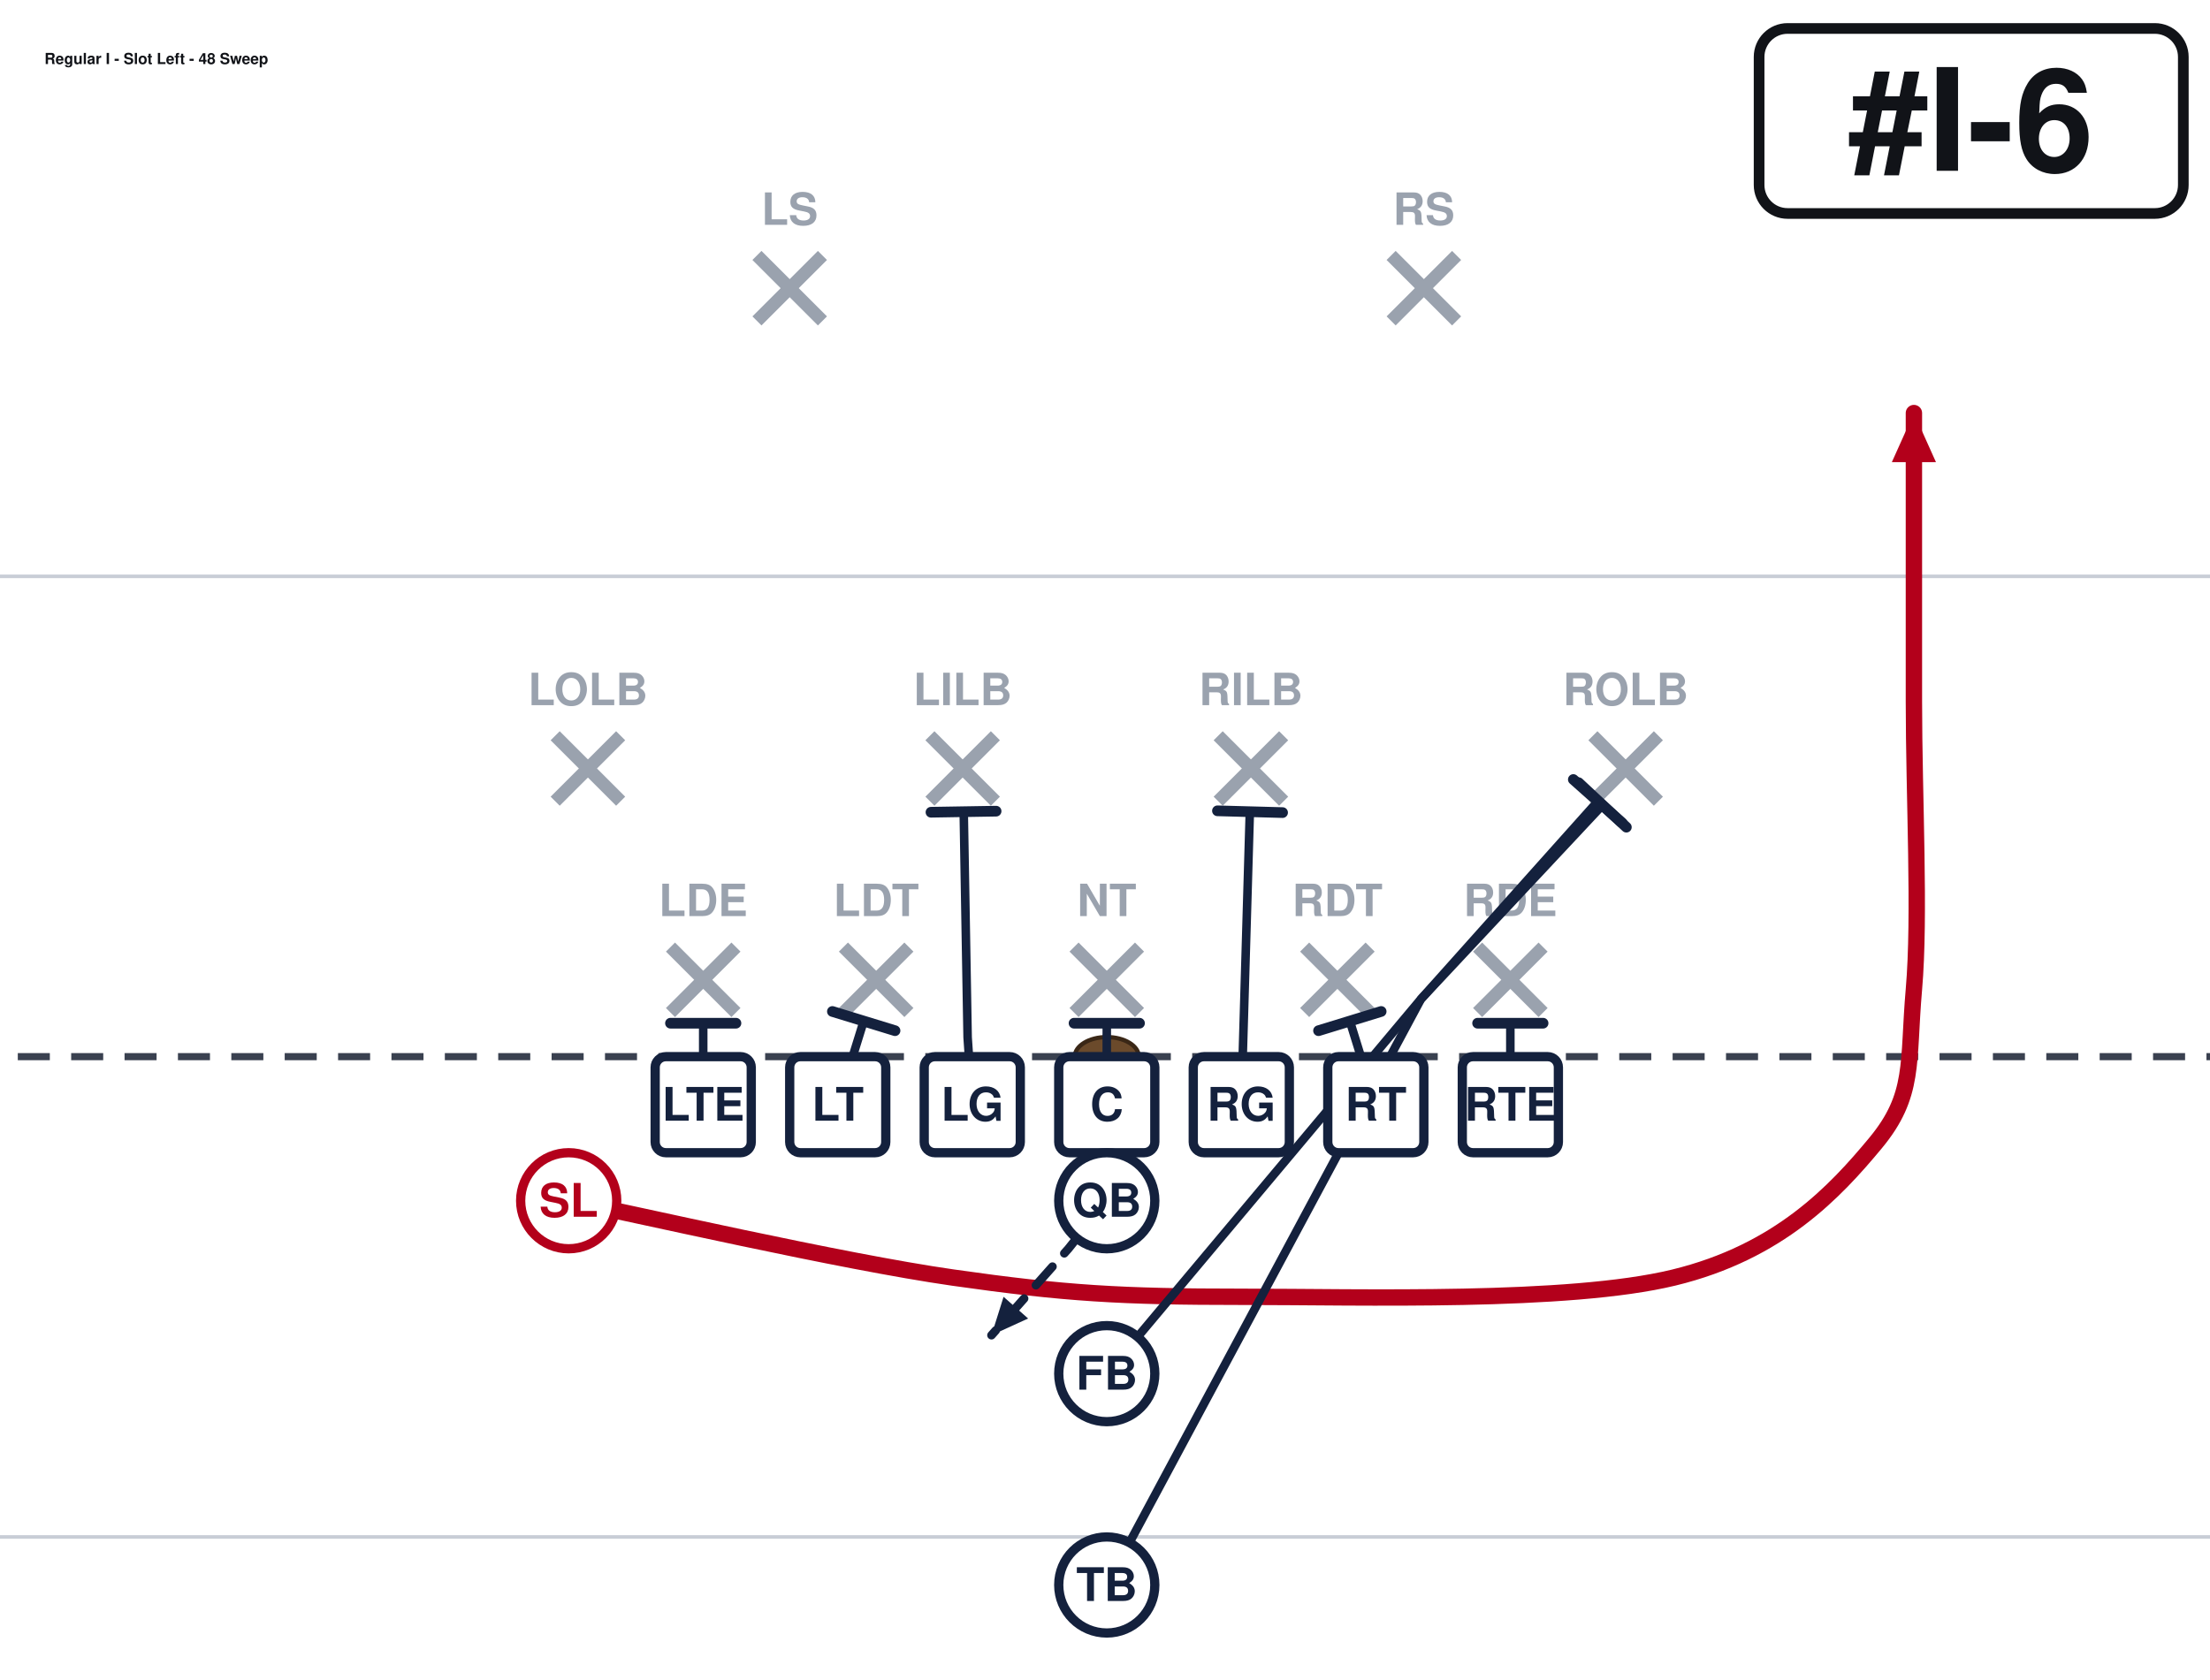
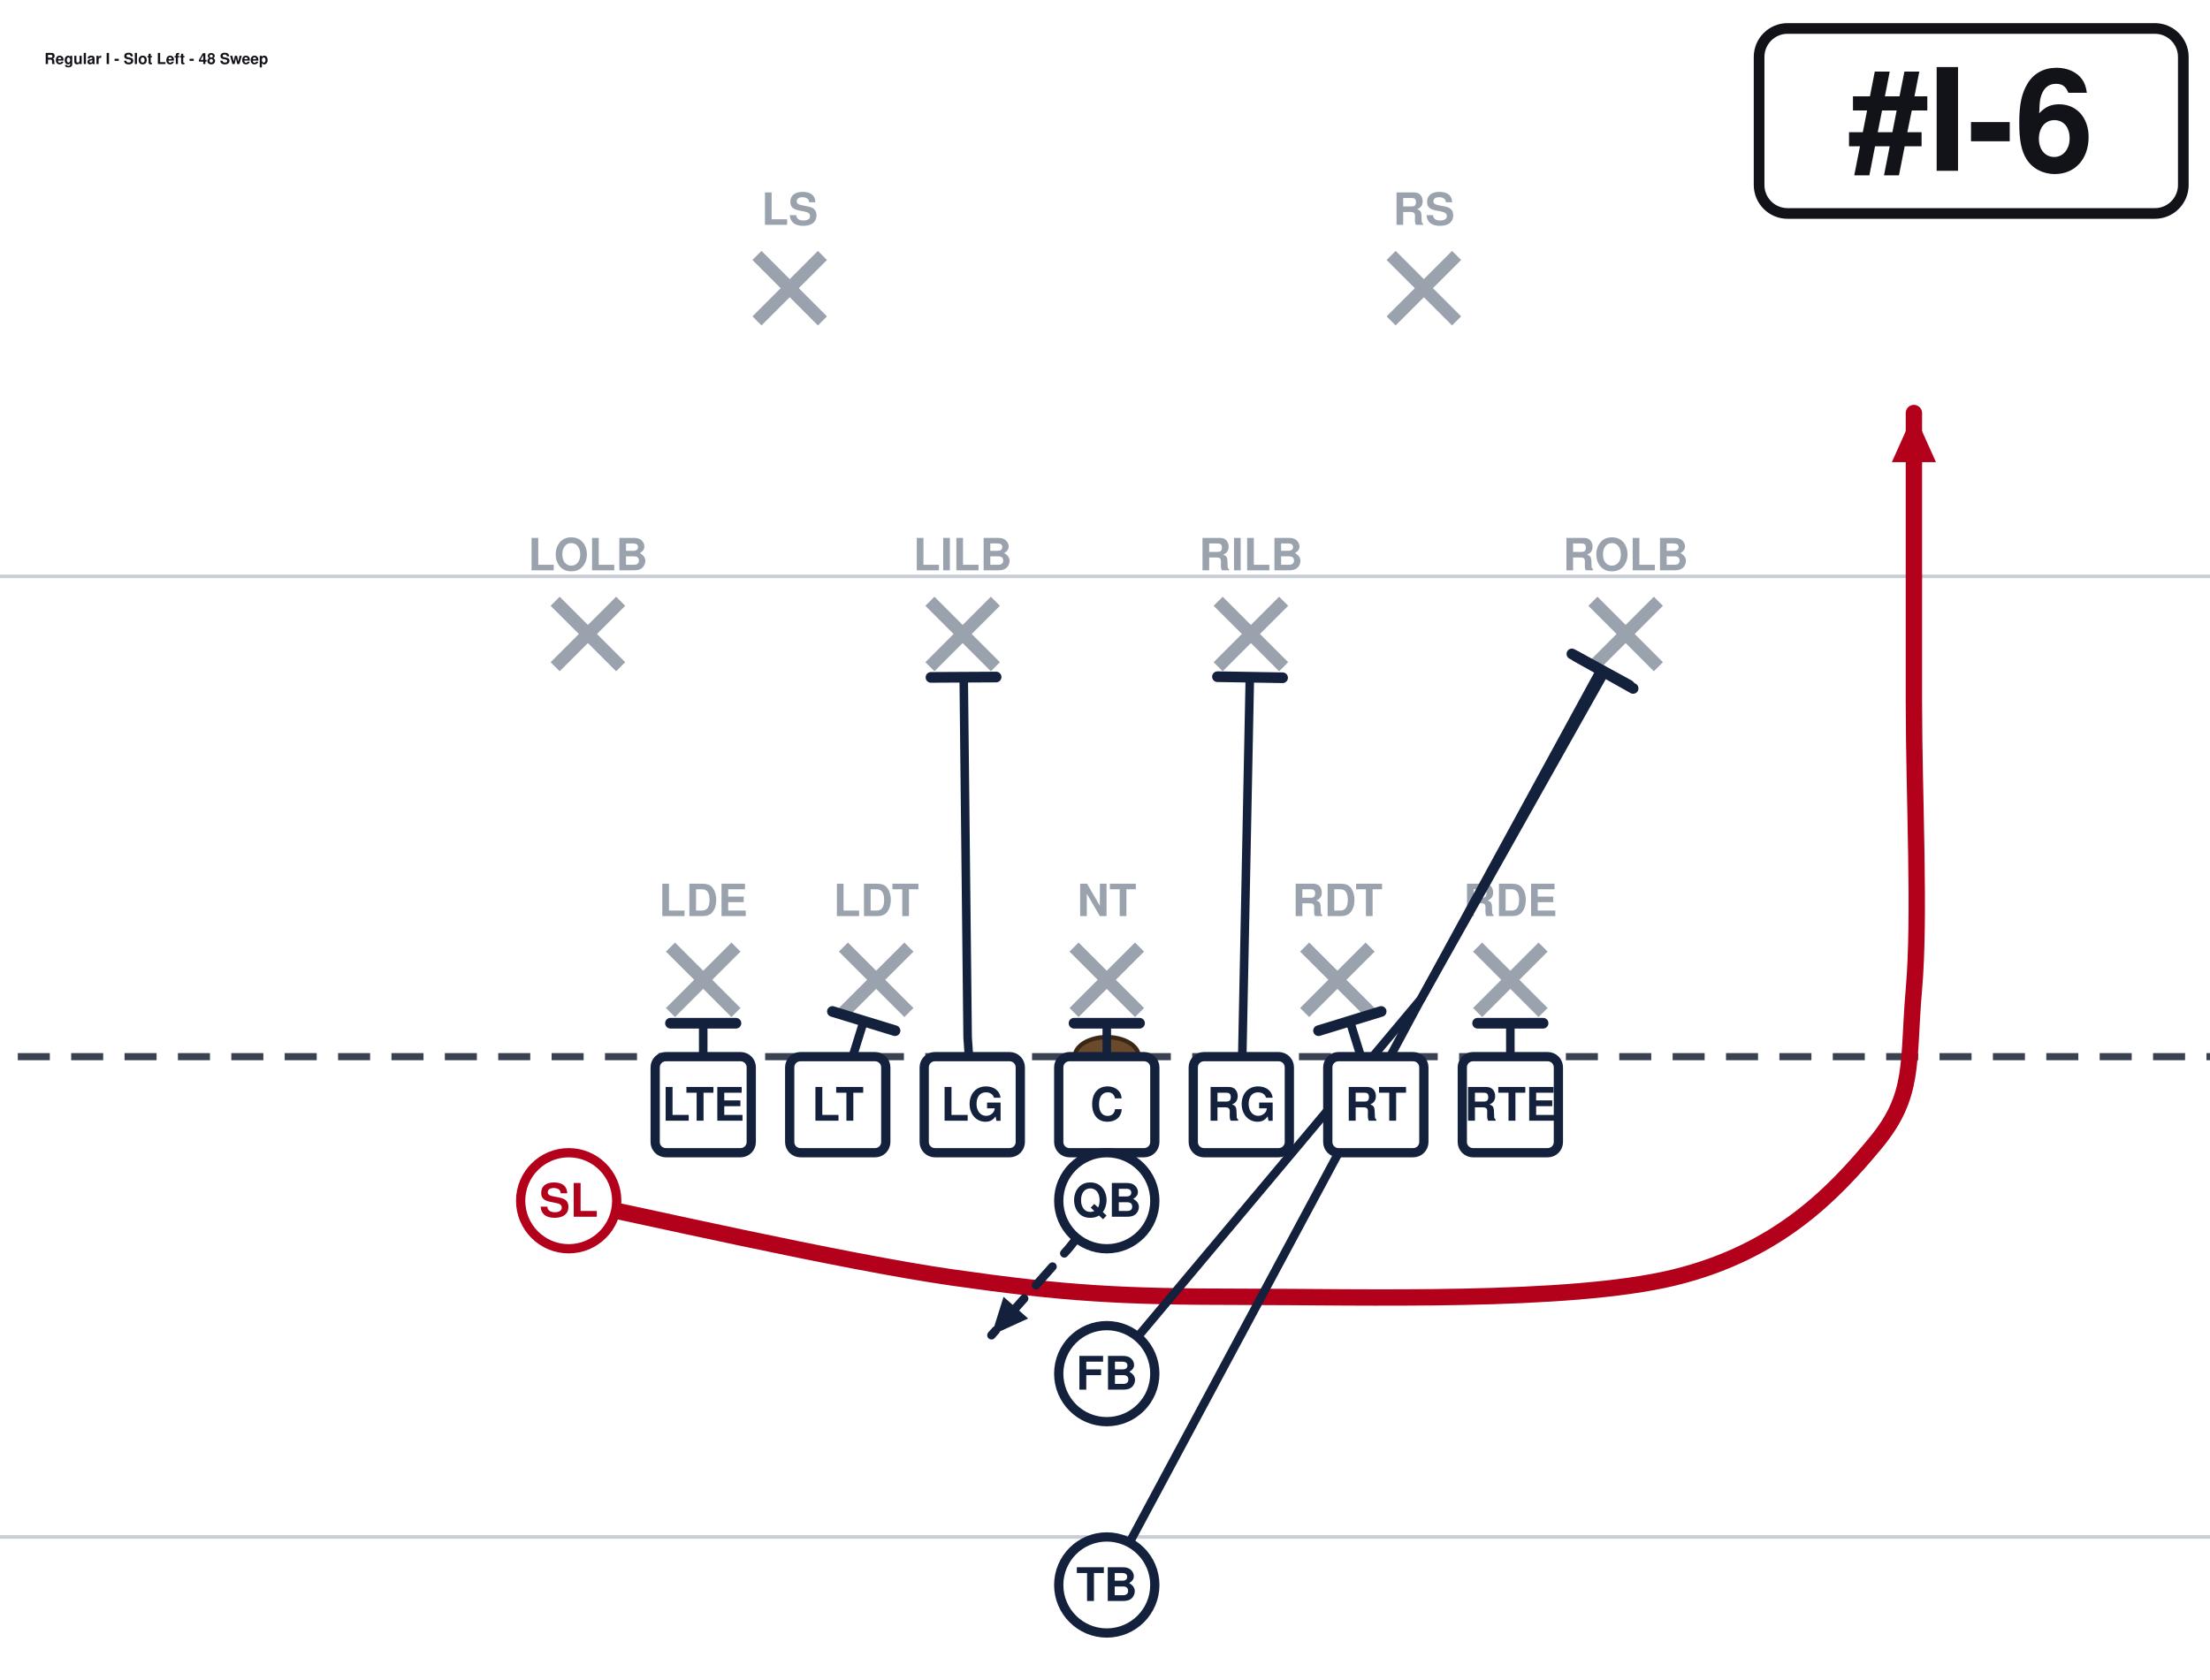
<svg xmlns="http://www.w3.org/2000/svg" width="621" height="472" viewBox="40 27 621 472" font-family="Segoe UI, Helvetica, Arial, sans-serif" role="img">
  <rect x="0" y="0" width="702" height="513" fill="#ffffff" />
  <line x1="0" y1="459.0" x2="702" y2="459.0" stroke="#c8cdd6" stroke-width="1" />
  <line x1="0" y1="189.0" x2="702" y2="189.0" stroke="#c8cdd6" stroke-width="1" />
  <line x1="0" y1="324.0" x2="702" y2="324.0" stroke="#3a4150" stroke-width="2" stroke-dasharray="9 6" />
  <ellipse cx="351.0" cy="324.0" rx="9" ry="5.5" fill="#6b4a2b" stroke="#3a2716" stroke-width="1.2" />
  <line x1="228.4" y1="293.2" x2="246.8" y2="311.6" stroke="#9aa2ae" stroke-width="3.6" />
  <line x1="246.8" y1="293.2" x2="228.4" y2="311.6" stroke="#9aa2ae" stroke-width="3.6" />
  <text x="237.6" y="284.5" text-anchor="middle" font-size="12.5" fill="#9aa2ae" font-weight="600">LDE</text>
  <line x1="277.0" y1="293.2" x2="295.4" y2="311.6" stroke="#9aa2ae" stroke-width="3.6" />
  <line x1="295.4" y1="293.2" x2="277.0" y2="311.6" stroke="#9aa2ae" stroke-width="3.6" />
  <text x="286.2" y="284.5" text-anchor="middle" font-size="12.5" fill="#9aa2ae" font-weight="600">LDT</text>
  <line x1="341.8" y1="293.2" x2="360.2" y2="311.6" stroke="#9aa2ae" stroke-width="3.6" />
  <line x1="360.2" y1="293.2" x2="341.8" y2="311.6" stroke="#9aa2ae" stroke-width="3.6" />
  <text x="351.0" y="284.5" text-anchor="middle" font-size="12.5" fill="#9aa2ae" font-weight="600">NT</text>
  <line x1="406.6" y1="293.2" x2="425.0" y2="311.6" stroke="#9aa2ae" stroke-width="3.6" />
  <line x1="425.0" y1="293.2" x2="406.6" y2="311.6" stroke="#9aa2ae" stroke-width="3.6" />
  <text x="415.8" y="284.5" text-anchor="middle" font-size="12.5" fill="#9aa2ae" font-weight="600">RDT</text>
  <line x1="455.2" y1="293.2" x2="473.6" y2="311.6" stroke="#9aa2ae" stroke-width="3.6" />
  <line x1="473.6" y1="293.2" x2="455.2" y2="311.6" stroke="#9aa2ae" stroke-width="3.6" />
  <text x="464.4" y="284.5" text-anchor="middle" font-size="12.5" fill="#9aa2ae" font-weight="600">RDE</text>
-   <line x1="196.0" y1="233.8" x2="214.4" y2="252.2" stroke="#9aa2ae" stroke-width="3.6" />
-   <line x1="214.4" y1="233.8" x2="196.0" y2="252.2" stroke="#9aa2ae" stroke-width="3.6" />
-   <text x="205.2" y="225.2" text-anchor="middle" font-size="12.5" fill="#9aa2ae" font-weight="600">LOLB</text>
-   <line x1="301.3" y1="233.8" x2="319.7" y2="252.2" stroke="#9aa2ae" stroke-width="3.6" />
-   <line x1="319.7" y1="233.8" x2="301.3" y2="252.2" stroke="#9aa2ae" stroke-width="3.6" />
-   <text x="310.5" y="225.2" text-anchor="middle" font-size="12.5" fill="#9aa2ae" font-weight="600">LILB</text>
-   <line x1="382.3" y1="233.8" x2="400.7" y2="252.2" stroke="#9aa2ae" stroke-width="3.6" />
-   <line x1="400.7" y1="233.8" x2="382.3" y2="252.2" stroke="#9aa2ae" stroke-width="3.6" />
-   <text x="391.5" y="225.2" text-anchor="middle" font-size="12.5" fill="#9aa2ae" font-weight="600">RILB</text>
-   <line x1="487.6" y1="233.8" x2="506.0" y2="252.2" stroke="#9aa2ae" stroke-width="3.6" />
-   <line x1="506.0" y1="233.8" x2="487.6" y2="252.2" stroke="#9aa2ae" stroke-width="3.6" />
-   <text x="496.8" y="225.2" text-anchor="middle" font-size="12.5" fill="#9aa2ae" font-weight="600">ROLB</text>
+   <line x1="196.0" y1="196.0" x2="214.4" y2="214.4" stroke="#9aa2ae" stroke-width="3.6" />
+   <line x1="214.4" y1="196.0" x2="196.0" y2="214.4" stroke="#9aa2ae" stroke-width="3.6" />
+   <text x="205.2" y="187.3" text-anchor="middle" font-size="12.5" fill="#9aa2ae" font-weight="600">LOLB</text>
+   <line x1="301.3" y1="196.0" x2="319.7" y2="214.4" stroke="#9aa2ae" stroke-width="3.6" />
+   <line x1="319.7" y1="196.0" x2="301.3" y2="214.4" stroke="#9aa2ae" stroke-width="3.6" />
+   <text x="310.5" y="187.3" text-anchor="middle" font-size="12.5" fill="#9aa2ae" font-weight="600">LILB</text>
+   <line x1="382.3" y1="196.0" x2="400.7" y2="214.4" stroke="#9aa2ae" stroke-width="3.6" />
+   <line x1="400.7" y1="196.0" x2="382.3" y2="214.4" stroke="#9aa2ae" stroke-width="3.6" />
+   <text x="391.5" y="187.3" text-anchor="middle" font-size="12.5" fill="#9aa2ae" font-weight="600">RILB</text>
+   <line x1="487.6" y1="196.0" x2="506.0" y2="214.4" stroke="#9aa2ae" stroke-width="3.6" />
+   <line x1="506.0" y1="196.0" x2="487.6" y2="214.4" stroke="#9aa2ae" stroke-width="3.6" />
+   <text x="496.8" y="187.3" text-anchor="middle" font-size="12.5" fill="#9aa2ae" font-weight="600">ROLB</text>
  <line x1="252.7" y1="98.8" x2="271.1" y2="117.2" stroke="#9aa2ae" stroke-width="3.6" />
  <line x1="271.1" y1="98.8" x2="252.7" y2="117.2" stroke="#9aa2ae" stroke-width="3.6" />
  <text x="261.9" y="90.2" text-anchor="middle" font-size="12.5" fill="#9aa2ae" font-weight="600">LS</text>
  <line x1="430.9" y1="98.8" x2="449.3" y2="117.2" stroke="#9aa2ae" stroke-width="3.6" />
  <line x1="449.3" y1="98.8" x2="430.9" y2="117.2" stroke="#9aa2ae" stroke-width="3.6" />
  <text x="440.1" y="90.2" text-anchor="middle" font-size="12.5" fill="#9aa2ae" font-weight="600">RS</text>
  <path d="M237.6,337.5 L237.6,314.6" fill="none" stroke="#14213d" stroke-width="2.4" stroke-linecap="round" stroke-linejoin="round" />
  <line x1="228.4" y1="314.6" x2="246.8" y2="314.6" stroke="#14213d" stroke-width="3.0" stroke-linecap="round" />
  <path d="M275.4,337.5 L282.7,314.0" fill="none" stroke="#14213d" stroke-width="2.4" stroke-linecap="round" stroke-linejoin="round" />
  <line x1="273.9" y1="311.3" x2="291.5" y2="316.7" stroke="#14213d" stroke-width="3.0" stroke-linecap="round" />
-   <path d="M313.2,337.5 L311.9,318.6 L310.8,255.1" fill="none" stroke="#14213d" stroke-width="2.4" stroke-linecap="round" stroke-linejoin="round" />
-   <line x1="301.6" y1="255.3" x2="319.9" y2="255.0" stroke="#14213d" stroke-width="3.0" stroke-linecap="round" />
+   <path d="M313.2,337.5 L311.9,318.6 L310.8,217.4" fill="none" stroke="#14213d" stroke-width="2.4" stroke-linecap="round" stroke-linejoin="round" />
+   <line x1="301.6" y1="217.4" x2="319.9" y2="217.3" stroke="#14213d" stroke-width="3.0" stroke-linecap="round" />
  <path d="M351.0,337.5 L351.0,314.6" fill="none" stroke="#14213d" stroke-width="2.4" stroke-linecap="round" stroke-linejoin="round" />
  <line x1="341.8" y1="314.6" x2="360.2" y2="314.6" stroke="#14213d" stroke-width="3.0" stroke-linecap="round" />
-   <path d="M388.8,337.5 L391.2,255.1" fill="none" stroke="#14213d" stroke-width="2.4" stroke-linecap="round" stroke-linejoin="round" />
-   <line x1="382.1" y1="254.9" x2="400.4" y2="255.4" stroke="#14213d" stroke-width="3.0" stroke-linecap="round" />
+   <path d="M388.8,337.5 L391.2,217.4" fill="none" stroke="#14213d" stroke-width="2.4" stroke-linecap="round" stroke-linejoin="round" />
+   <line x1="382.1" y1="217.2" x2="400.4" y2="217.5" stroke="#14213d" stroke-width="3.0" stroke-linecap="round" />
  <path d="M426.6,337.5 L419.3,314.0" fill="none" stroke="#14213d" stroke-width="2.4" stroke-linecap="round" stroke-linejoin="round" />
  <line x1="410.5" y1="316.7" x2="428.1" y2="311.3" stroke="#14213d" stroke-width="3.0" stroke-linecap="round" />
  <path d="M464.4,337.5 L464.4,314.6" fill="none" stroke="#14213d" stroke-width="2.4" stroke-linecap="round" stroke-linejoin="round" />
  <line x1="455.2" y1="314.6" x2="473.6" y2="314.6" stroke="#14213d" stroke-width="3.0" stroke-linecap="round" />
  <path d="M199.8,364.5 C217.8,368.1 276.3,381.6 307.8,386.1 C339.3,390.6 355.1,391.5 388.8,391.5 C422.6,391.5 480.6,393.3 510.3,386.1 C540.0,378.9 555.8,361.8 567.0,348.3 C578.2,334.8 576.0,325.8 577.8,305.1 C579.6,284.4 577.8,251.1 577.8,224.1 C577.8,197.1 577.8,156.6 577.8,143.1" fill="none" stroke="#b3001b" stroke-width="4.6" stroke-linecap="round" stroke-linejoin="round" />
  <polygon points="577.8,143.1 584.0,156.9 571.6,156.9" fill="#b3001b" />
  <path d="M351.0,364.5 L340.2,378.0 L318.6,402.3" fill="none" stroke="#14213d" stroke-width="2.4" stroke-linecap="round" stroke-linejoin="round" stroke-dasharray="7 5" />
  <polygon points="318.6,402.3 322.0,391.5 328.9,397.6" fill="#14213d" />
-   <path d="M351.0,413.1 L439.3,307.8 L489.0,252.2" fill="none" stroke="#14213d" stroke-width="2.4" stroke-linecap="round" stroke-linejoin="round" />
-   <line x1="482.1" y1="246.1" x2="495.8" y2="258.3" stroke="#14213d" stroke-width="3.0" stroke-linecap="round" />
-   <path d="M351.0,472.5 L439.3,307.8 L490.3,253.3" fill="none" stroke="#14213d" stroke-width="2.4" stroke-linecap="round" stroke-linejoin="round" />
-   <line x1="483.6" y1="247.0" x2="497.0" y2="259.5" stroke="#14213d" stroke-width="3.0" stroke-linecap="round" />
+   <path d="M351.0,413.1 L439.3,307.8 L489.8,215.2" fill="none" stroke="#14213d" stroke-width="2.4" stroke-linecap="round" stroke-linejoin="round" />
+   <line x1="481.7" y1="210.8" x2="497.8" y2="219.6" stroke="#14213d" stroke-width="3.0" stroke-linecap="round" />
+   <path d="M351.0,472.5 L439.3,307.8 L490.9,216.0" fill="none" stroke="#14213d" stroke-width="2.4" stroke-linecap="round" stroke-linejoin="round" />
+   <line x1="482.9" y1="211.5" x2="498.9" y2="220.5" stroke="#14213d" stroke-width="3.0" stroke-linecap="round" />
  <rect x="224.1" y="324.0" width="27.0" height="27.0" rx="3" fill="#ffffff" stroke="#14213d" stroke-width="2.6" />
  <text x="237.6" y="342.0" text-anchor="middle" font-size="13" font-weight="700" fill="#14213d">LTE</text>
  <rect x="261.9" y="324.0" width="27.0" height="27.0" rx="3" fill="#ffffff" stroke="#14213d" stroke-width="2.6" />
  <text x="275.4" y="342.0" text-anchor="middle" font-size="13" font-weight="700" fill="#14213d">LT</text>
  <rect x="299.7" y="324.0" width="27.0" height="27.0" rx="3" fill="#ffffff" stroke="#14213d" stroke-width="2.6" />
  <text x="313.2" y="342.0" text-anchor="middle" font-size="13" font-weight="700" fill="#14213d">LG</text>
  <rect x="337.5" y="324.0" width="27.0" height="27.0" rx="3" fill="#ffffff" stroke="#14213d" stroke-width="2.6" />
  <text x="351.0" y="342.0" text-anchor="middle" font-size="13" font-weight="700" fill="#14213d">C</text>
  <rect x="375.3" y="324.0" width="27.0" height="27.0" rx="3" fill="#ffffff" stroke="#14213d" stroke-width="2.6" />
  <text x="388.8" y="342.0" text-anchor="middle" font-size="13" font-weight="700" fill="#14213d">RG</text>
  <rect x="413.1" y="324.0" width="27.0" height="27.0" rx="3" fill="#ffffff" stroke="#14213d" stroke-width="2.6" />
  <text x="426.6" y="342.0" text-anchor="middle" font-size="13" font-weight="700" fill="#14213d">RT</text>
  <rect x="450.9" y="324.0" width="27.0" height="27.0" rx="3" fill="#ffffff" stroke="#14213d" stroke-width="2.6" />
  <text x="464.4" y="342.0" text-anchor="middle" font-size="13" font-weight="700" fill="#14213d">RTE</text>
  <circle cx="199.8" cy="364.5" r="13.5" fill="#ffffff" stroke="#b3001b" stroke-width="2.6" />
  <text x="199.8" y="369.0" text-anchor="middle" font-size="13" font-weight="700" fill="#b3001b">SL</text>
  <circle cx="351.0" cy="364.5" r="13.5" fill="#ffffff" stroke="#14213d" stroke-width="2.6" />
  <text x="351.0" y="369.0" text-anchor="middle" font-size="13" font-weight="700" fill="#14213d">QB</text>
  <circle cx="351.0" cy="413.1" r="13.5" fill="#ffffff" stroke="#14213d" stroke-width="2.6" />
  <text x="351.0" y="417.6" text-anchor="middle" font-size="13" font-weight="700" fill="#14213d">FB</text>
  <circle cx="351.0" cy="472.5" r="13.5" fill="#ffffff" stroke="#14213d" stroke-width="2.6" />
  <text x="351.0" y="477.0" text-anchor="middle" font-size="13" font-weight="700" fill="#14213d">TB</text>
  <rect x="534.3" y="35.0" width="119.2" height="52.0" rx="8" fill="#ffffff" stroke="#111318" stroke-width="3" />
  <text x="593.9" y="75.0" text-anchor="middle" font-size="40" font-weight="800" fill="#111318">#I-6</text>
  <text x="52.5" y="45.0" font-size="4.3" font-weight="700" fill="#111318">Regular I - Slot Left - 48 Sweep</text>
</svg>
